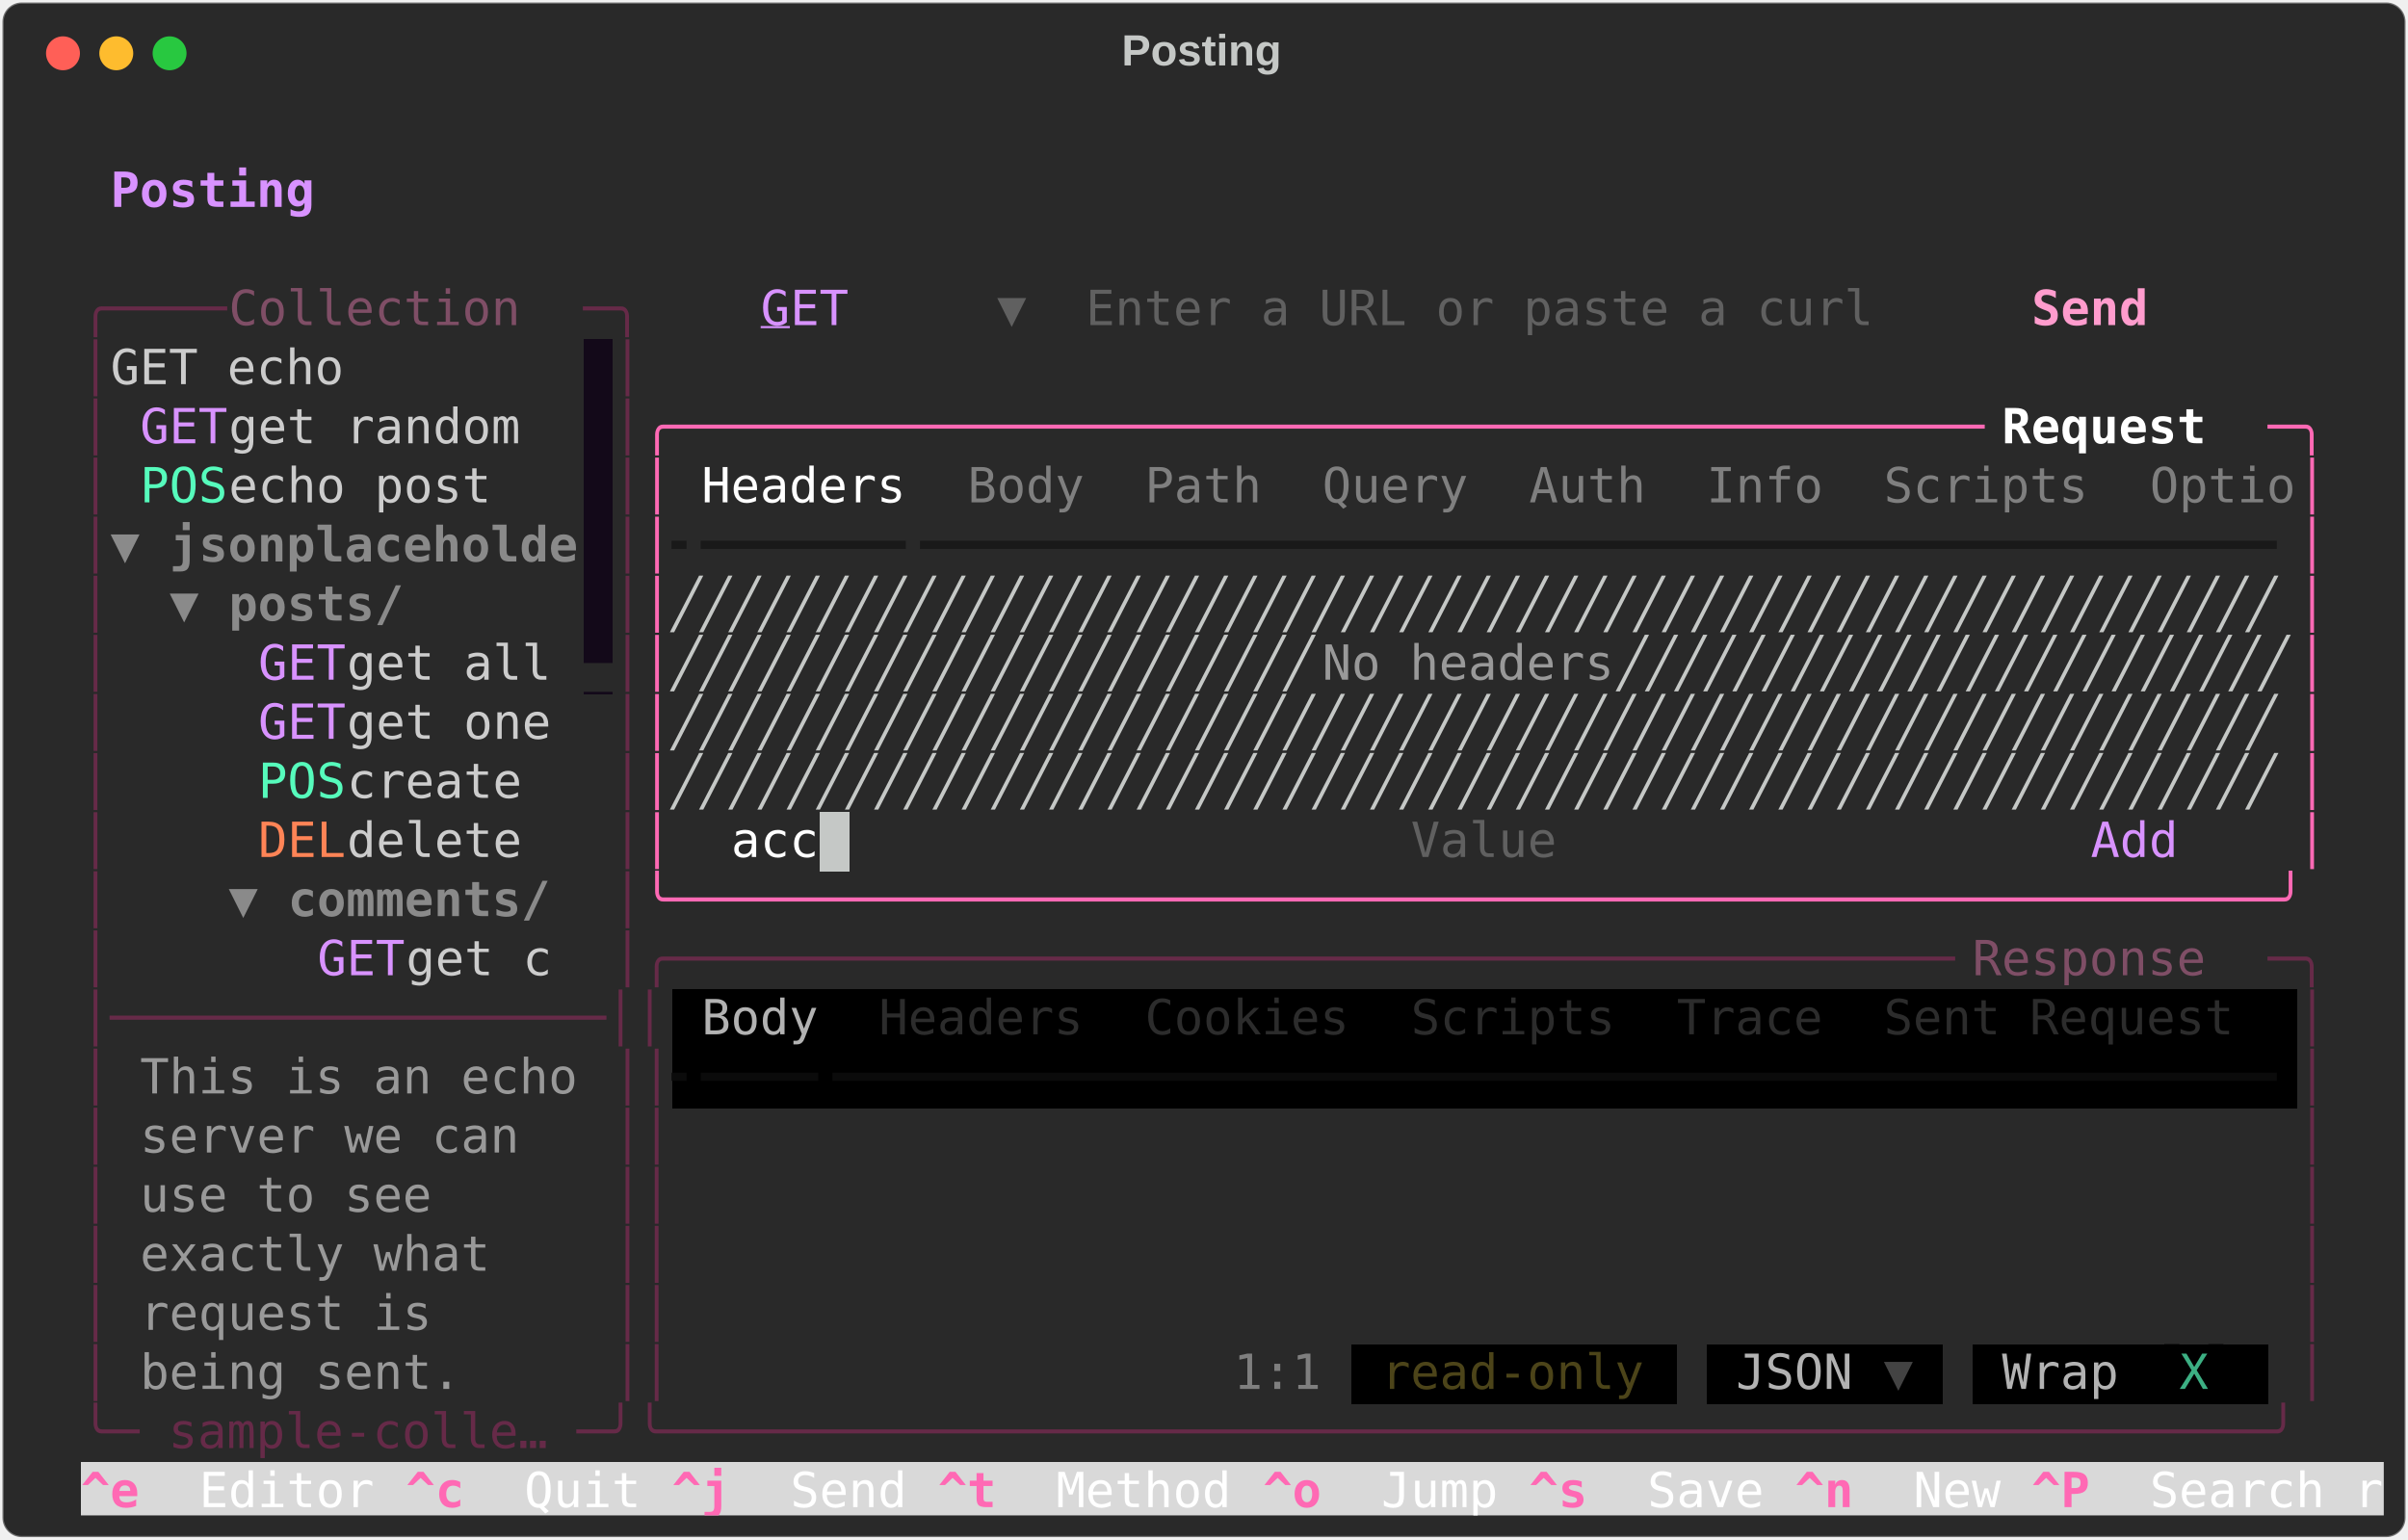
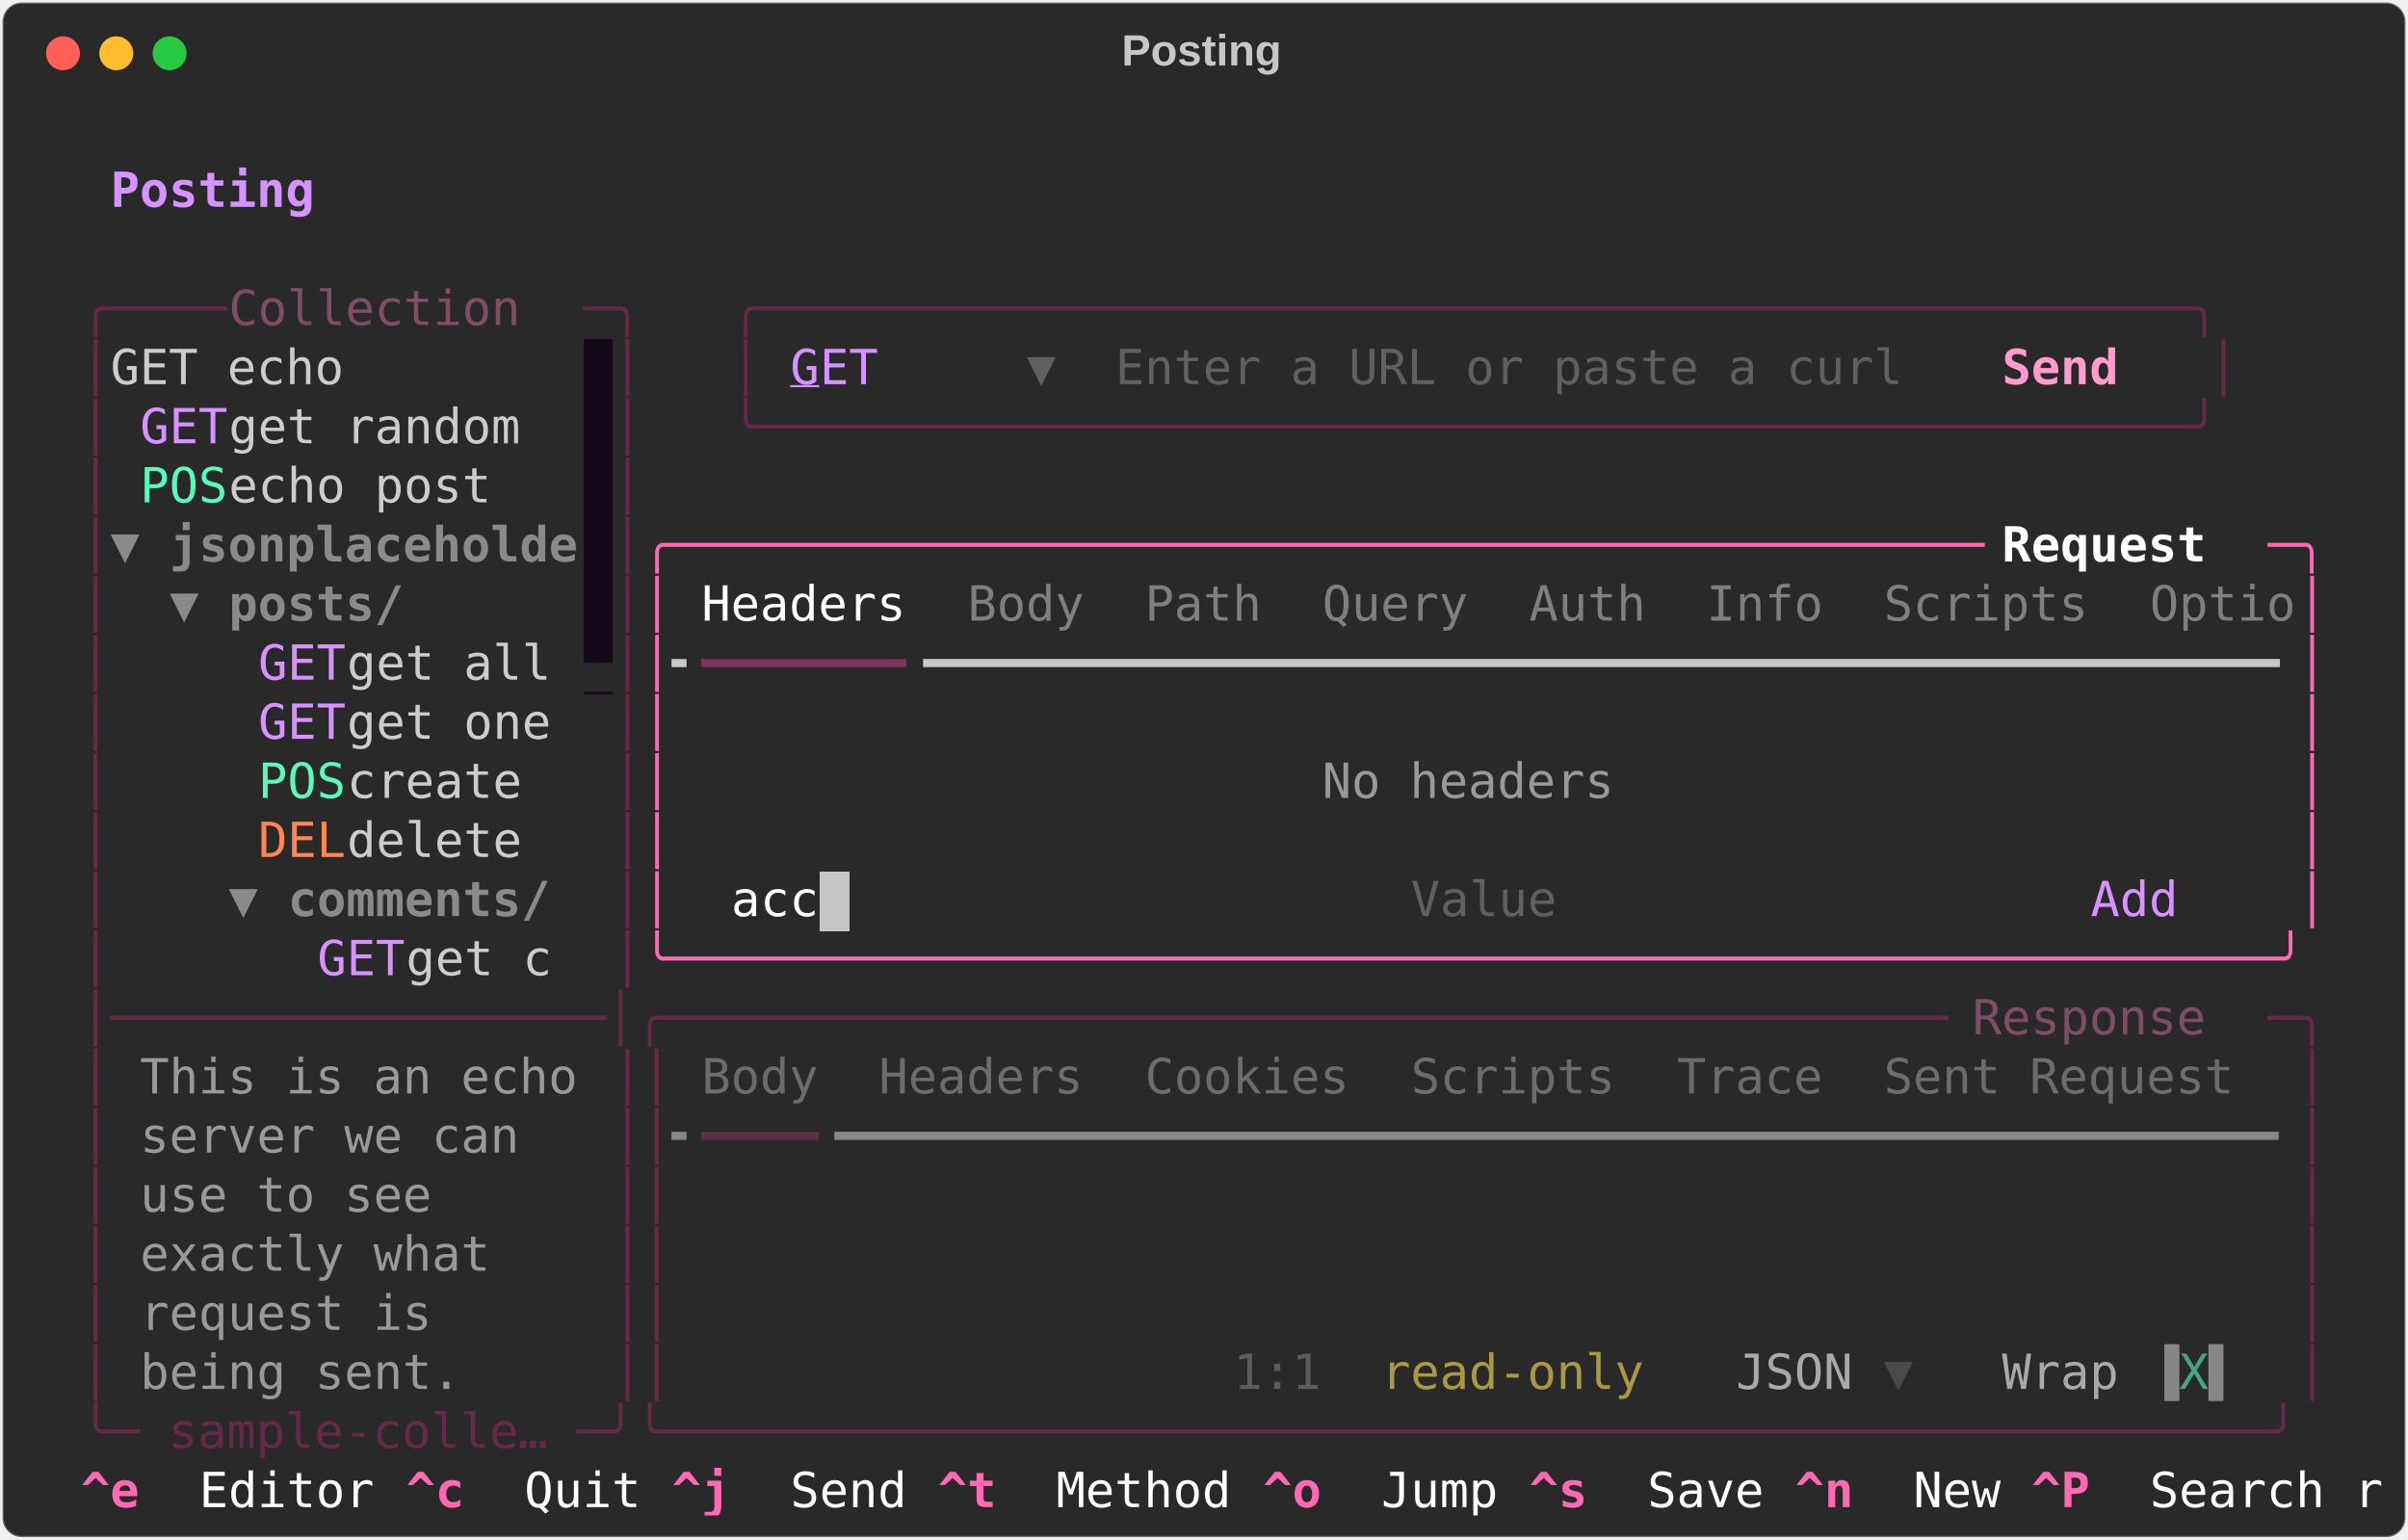
<svg xmlns="http://www.w3.org/2000/svg" class="rich-terminal" viewBox="0 0 994 635.6">
  <style>

    @font-face {
        font-family: "Fira Code";
        src: local("FiraCode-Regular"),
                url("https://cdnjs.cloudflare.com/ajax/libs/firacode/6.2.0/woff2/FiraCode-Regular.woff2") format("woff2"),
                url("https://cdnjs.cloudflare.com/ajax/libs/firacode/6.2.0/woff/FiraCode-Regular.woff") format("woff");
        font-style: normal;
        font-weight: 400;
    }
    @font-face {
        font-family: "Fira Code";
        src: local("FiraCode-Bold"),
                url("https://cdnjs.cloudflare.com/ajax/libs/firacode/6.2.0/woff2/FiraCode-Bold.woff2") format("woff2"),
                url("https://cdnjs.cloudflare.com/ajax/libs/firacode/6.2.0/woff/FiraCode-Bold.woff") format("woff");
        font-style: bold;
        font-weight: 700;
    }

    .terminal-matrix {
        font-family: Fira Code, monospace;
        font-size: 20px;
        line-height: 24.4px;
        font-variant-east-asian: full-width;
    }

    .terminal-title {
        font-size: 18px;
        font-weight: bold;
        font-family: arial;
    }

    .terminal-r1 { fill: #c5c8c6 }
.terminal-r2 { fill: #d892ff;font-weight: bold }
.terminal-r3 { fill: #662a48 }
.terminal-r4 { fill: #7f4e66 }
- .terminal-r5 { fill: #d892ff;text-decoration: underline; }
- .terminal-r6 { fill: #d892ff }
- .terminal-r7 { fill: #606060 }
- .terminal-r8 { fill: #ffffff }
- .terminal-r9 { fill: #ff9ccd;font-weight: bold }
- .terminal-r10 { fill: #cccccc }
- .terminal-r11 { fill: #292929 }
+ .terminal-r5 { fill: #cccccc }
+ .terminal-r6 { fill: #292929 }
+ .terminal-r7 { fill: #d892ff;text-decoration: underline; }
+ .terminal-r8 { fill: #d892ff }
+ .terminal-r9 { fill: #606060 }
+ .terminal-r10 { fill: #ff9ccd;font-weight: bold }
+ .terminal-r11 { fill: #56fbbc }
.terminal-r12 { fill: #999999 }
- .terminal-r13 { fill: #ff69b4 }
- .terminal-r14 { fill: #ffffff;font-weight: bold }
- .terminal-r15 { fill: #56fbbc }
- .terminal-r16 { fill: #7f7f7f }
- .terminal-r17 { fill: #8a8a8a }
- .terminal-r18 { fill: #8a8a8a;font-weight: bold }
- .terminal-r19 { fill: #191919 }
+ .terminal-r13 { fill: #8a8a8a }
+ .terminal-r14 { fill: #8a8a8a;font-weight: bold }
+ .terminal-r15 { fill: #ff69b4 }
+ .terminal-r16 { fill: #ffffff;font-weight: bold }
+ .terminal-r17 { fill: #ffffff }
+ .terminal-r18 { fill: #7f7f7f }
+ .terminal-r19 { fill: #7f345a }
.terminal-r20 { fill: #ff8456 }
- .terminal-r21 { fill: #b2b2b2 }
- .terminal-r22 { fill: #2c2c2c }
- .terminal-r23 { fill: #0b0b0b }
- .terminal-r24 { fill: #4c4419 }
- .terminal-r25 { fill: #434343 }
- .terminal-r26 { fill: #000000 }
- .terminal-r27 { fill: #3caf83 }
- .terminal-r28 { fill: #ff69b4;font-weight: bold }
+ .terminal-r21 { fill: #6c6c6c }
+ .terminal-r22 { fill: #868887 }
+ .terminal-r23 { fill: #5c2f46 }
+ .terminal-r24 { fill: #5c5c5c }
+ .terminal-r25 { fill: #a99944 }
+ .terminal-r26 { fill: #a9a9a9 }
+ .terminal-r27 { fill: #4a4a4a }
+ .terminal-r28 { fill: #44a781 }
+ .terminal-r29 { fill: #ff69b4;font-weight: bold }
    </style>
  <defs>
    <clipPath id="terminal-clip-terminal">
      <rect x="0" y="0" width="975.0" height="584.6" />
    </clipPath>
    <clipPath id="terminal-line-0">
      <rect x="0" y="1.5" width="976" height="24.65" />
    </clipPath>
    <clipPath id="terminal-line-1">
      <rect x="0" y="25.9" width="976" height="24.65" />
    </clipPath>
    <clipPath id="terminal-line-2">
      <rect x="0" y="50.3" width="976" height="24.65" />
    </clipPath>
    <clipPath id="terminal-line-3">
      <rect x="0" y="74.7" width="976" height="24.65" />
    </clipPath>
    <clipPath id="terminal-line-4">
      <rect x="0" y="99.1" width="976" height="24.65" />
    </clipPath>
    <clipPath id="terminal-line-5">
      <rect x="0" y="123.5" width="976" height="24.65" />
    </clipPath>
    <clipPath id="terminal-line-6">
      <rect x="0" y="147.9" width="976" height="24.65" />
    </clipPath>
    <clipPath id="terminal-line-7">
      <rect x="0" y="172.3" width="976" height="24.65" />
    </clipPath>
    <clipPath id="terminal-line-8">
      <rect x="0" y="196.7" width="976" height="24.65" />
    </clipPath>
    <clipPath id="terminal-line-9">
      <rect x="0" y="221.1" width="976" height="24.65" />
    </clipPath>
    <clipPath id="terminal-line-10">
      <rect x="0" y="245.5" width="976" height="24.65" />
    </clipPath>
    <clipPath id="terminal-line-11">
      <rect x="0" y="269.9" width="976" height="24.65" />
    </clipPath>
    <clipPath id="terminal-line-12">
      <rect x="0" y="294.3" width="976" height="24.65" />
    </clipPath>
    <clipPath id="terminal-line-13">
      <rect x="0" y="318.7" width="976" height="24.65" />
    </clipPath>
    <clipPath id="terminal-line-14">
      <rect x="0" y="343.1" width="976" height="24.65" />
    </clipPath>
    <clipPath id="terminal-line-15">
      <rect x="0" y="367.5" width="976" height="24.65" />
    </clipPath>
    <clipPath id="terminal-line-16">
      <rect x="0" y="391.9" width="976" height="24.65" />
    </clipPath>
    <clipPath id="terminal-line-17">
      <rect x="0" y="416.3" width="976" height="24.65" />
    </clipPath>
    <clipPath id="terminal-line-18">
      <rect x="0" y="440.7" width="976" height="24.65" />
    </clipPath>
    <clipPath id="terminal-line-19">
      <rect x="0" y="465.1" width="976" height="24.65" />
    </clipPath>
    <clipPath id="terminal-line-20">
      <rect x="0" y="489.5" width="976" height="24.65" />
    </clipPath>
    <clipPath id="terminal-line-21">
      <rect x="0" y="513.9" width="976" height="24.65" />
    </clipPath>
    <clipPath id="terminal-line-22">
      <rect x="0" y="538.3" width="976" height="24.65" />
    </clipPath>
  </defs>
  <rect fill="#292929" stroke="rgba(255,255,255,0.35)" stroke-width="1" x="1" y="1" width="992" height="633.6" rx="8" />
  <text class="terminal-title" fill="#c5c8c6" text-anchor="middle" x="496" y="27">Posting</text>
  <g transform="translate(26,22)">
    <circle cx="0" cy="0" r="7" fill="#ff5f57" />
    <circle cx="22" cy="0" r="7" fill="#febc2e" />
    <circle cx="44" cy="0" r="7" fill="#28c840" />
  </g>
  <g transform="translate(9, 41)" clip-path="url(#terminal-clip-terminal)">
    <rect fill="#130919" x="231.8" y="99.1" width="12.2" height="24.65" shape-rendering="crispEdges" />
    <rect fill="#130919" x="231.8" y="123.5" width="12.2" height="24.65" shape-rendering="crispEdges" />
    <rect fill="#130919" x="231.8" y="147.9" width="12.2" height="24.65" shape-rendering="crispEdges" />
    <rect fill="#130919" x="231.8" y="172.3" width="12.2" height="24.65" shape-rendering="crispEdges" />
    <rect fill="#130919" x="231.8" y="196.7" width="12.2" height="24.65" shape-rendering="crispEdges" />
    <rect fill="#130919" x="231.8" y="221.1" width="12.2" height="24.65" shape-rendering="crispEdges" />
-     <rect fill="#c5c8c6" x="329.4" y="294.3" width="12.2" height="24.65" shape-rendering="crispEdges" />
-     <rect fill="#000000" x="268.4" y="367.5" width="12.2" height="24.65" shape-rendering="crispEdges" />
-     <rect fill="#000000" x="280.6" y="367.5" width="48.8" height="24.65" shape-rendering="crispEdges" />
-     <rect fill="#000000" x="329.4" y="367.5" width="24.4" height="24.65" shape-rendering="crispEdges" />
-     <rect fill="#000000" x="353.8" y="367.5" width="85.4" height="24.65" shape-rendering="crispEdges" />
-     <rect fill="#000000" x="439.2" y="367.5" width="24.4" height="24.65" shape-rendering="crispEdges" />
-     <rect fill="#000000" x="463.6" y="367.5" width="85.4" height="24.65" shape-rendering="crispEdges" />
-     <rect fill="#000000" x="549" y="367.5" width="24.4" height="24.65" shape-rendering="crispEdges" />
-     <rect fill="#000000" x="573.4" y="367.5" width="85.4" height="24.65" shape-rendering="crispEdges" />
-     <rect fill="#000000" x="658.8" y="367.5" width="24.4" height="24.65" shape-rendering="crispEdges" />
-     <rect fill="#000000" x="683.2" y="367.5" width="61" height="24.65" shape-rendering="crispEdges" />
-     <rect fill="#000000" x="744.2" y="367.5" width="24.4" height="24.65" shape-rendering="crispEdges" />
-     <rect fill="#000000" x="768.6" y="367.5" width="146.4" height="24.65" shape-rendering="crispEdges" />
-     <rect fill="#000000" x="915" y="367.5" width="24.4" height="24.65" shape-rendering="crispEdges" />
-     <rect fill="#000000" x="268.4" y="391.9" width="671" height="24.65" shape-rendering="crispEdges" />
-     <rect fill="#000000" x="549" y="513.9" width="12.2" height="24.65" shape-rendering="crispEdges" />
-     <rect fill="#000000" x="561.2" y="513.9" width="109.8" height="24.65" shape-rendering="crispEdges" />
-     <rect fill="#000000" x="671" y="513.9" width="12.2" height="24.65" shape-rendering="crispEdges" />
-     <rect fill="#000000" x="695.4" y="513.9" width="12.2" height="24.65" shape-rendering="crispEdges" />
-     <rect fill="#000000" x="707.6" y="513.9" width="48.8" height="24.65" shape-rendering="crispEdges" />
-     <rect fill="#000000" x="756.4" y="513.9" width="12.2" height="24.65" shape-rendering="crispEdges" />
-     <rect fill="#000000" x="768.6" y="513.9" width="12.2" height="24.65" shape-rendering="crispEdges" />
-     <rect fill="#000000" x="780.8" y="513.9" width="12.2" height="24.65" shape-rendering="crispEdges" />
-     <rect fill="#000000" x="805.2" y="513.9" width="12.2" height="24.65" shape-rendering="crispEdges" />
-     <rect fill="#000000" x="817.4" y="513.9" width="48.8" height="24.65" shape-rendering="crispEdges" />
-     <rect fill="#000000" x="866.2" y="513.9" width="12.2" height="24.65" shape-rendering="crispEdges" />
-     <rect fill="#000000" x="878.4" y="513.9" width="12.2" height="24.65" shape-rendering="crispEdges" />
-     <rect fill="#000000" x="890.6" y="513.9" width="12.2" height="24.65" shape-rendering="crispEdges" />
-     <rect fill="#000000" x="902.8" y="513.9" width="12.2" height="24.65" shape-rendering="crispEdges" />
-     <rect fill="#000000" x="915" y="513.9" width="12.2" height="24.65" shape-rendering="crispEdges" />
-     <rect fill="#d9d9d9" x="24.4" y="562.7" width="48.8" height="24.65" shape-rendering="crispEdges" />
-     <rect fill="#d9d9d9" x="73.2" y="562.7" width="85.4" height="24.65" shape-rendering="crispEdges" />
-     <rect fill="#d9d9d9" x="158.6" y="562.7" width="48.8" height="24.65" shape-rendering="crispEdges" />
-     <rect fill="#d9d9d9" x="207.4" y="562.7" width="61" height="24.65" shape-rendering="crispEdges" />
-     <rect fill="#d9d9d9" x="268.4" y="562.7" width="48.8" height="24.65" shape-rendering="crispEdges" />
-     <rect fill="#d9d9d9" x="317.2" y="562.7" width="61" height="24.65" shape-rendering="crispEdges" />
-     <rect fill="#d9d9d9" x="378.2" y="562.7" width="48.8" height="24.65" shape-rendering="crispEdges" />
-     <rect fill="#d9d9d9" x="427" y="562.7" width="85.4" height="24.65" shape-rendering="crispEdges" />
-     <rect fill="#d9d9d9" x="512.4" y="562.7" width="48.8" height="24.65" shape-rendering="crispEdges" />
-     <rect fill="#d9d9d9" x="561.2" y="562.7" width="61" height="24.65" shape-rendering="crispEdges" />
-     <rect fill="#d9d9d9" x="622.2" y="562.7" width="48.8" height="24.65" shape-rendering="crispEdges" />
-     <rect fill="#d9d9d9" x="671" y="562.7" width="61" height="24.65" shape-rendering="crispEdges" />
-     <rect fill="#d9d9d9" x="732" y="562.7" width="48.8" height="24.65" shape-rendering="crispEdges" />
-     <rect fill="#d9d9d9" x="780.8" y="562.7" width="48.8" height="24.65" shape-rendering="crispEdges" />
-     <rect fill="#d9d9d9" x="829.6" y="562.7" width="48.8" height="24.65" shape-rendering="crispEdges" />
-     <rect fill="#d9d9d9" x="878.4" y="562.7" width="97.6" height="24.65" shape-rendering="crispEdges" />
+     <rect fill="#c5c8c6" x="329.4" y="318.7" width="12.2" height="24.65" shape-rendering="crispEdges" />
    <g class="terminal-matrix">
      <text class="terminal-r1" x="976" y="20" textLength="12.2" clip-path="url(#terminal-line-0)">
</text>
      <text class="terminal-r2" x="36.6" y="44.4" textLength="85.4" clip-path="url(#terminal-line-1)">Posting</text>
      <text class="terminal-r1" x="976" y="44.4" textLength="12.2" clip-path="url(#terminal-line-1)">
</text>
      <text class="terminal-r1" x="976" y="68.8" textLength="12.2" clip-path="url(#terminal-line-2)">
</text>
      <text class="terminal-r3" x="24.4" y="93.2" textLength="61" clip-path="url(#terminal-line-3)">╭────</text>
      <text class="terminal-r4" x="85.4" y="93.2" textLength="146.4" clip-path="url(#terminal-line-3)"> Collection </text>
      <text class="terminal-r3" x="231.8" y="93.2" textLength="24.4" clip-path="url(#terminal-line-3)">─╮</text>
-       <text class="terminal-r5" x="305" y="93.2" textLength="12.2" clip-path="url(#terminal-line-3)">G</text>
-       <text class="terminal-r6" x="317.2" y="93.2" textLength="24.4" clip-path="url(#terminal-line-3)">ET</text>
-       <text class="terminal-r7" x="402.6" y="93.2" textLength="12.2" clip-path="url(#terminal-line-3)">▼</text>
-       <text class="terminal-r7" x="439.2" y="93.2" textLength="341.6" clip-path="url(#terminal-line-3)">Enter a URL or paste a curl </text>
-       <text class="terminal-r9" x="829.6" y="93.2" textLength="73.2" clip-path="url(#terminal-line-3)"> Send </text>
+       <text class="terminal-r3" x="292.8" y="93.2" textLength="622.2" clip-path="url(#terminal-line-3)">╭─────────────────────────────────────────────────╮</text>
      <text class="terminal-r1" x="976" y="93.2" textLength="12.2" clip-path="url(#terminal-line-3)">
</text>
      <text class="terminal-r3" x="24.4" y="117.6" textLength="12.2" clip-path="url(#terminal-line-4)">│</text>
-       <text class="terminal-r10" x="36.6" y="117.6" textLength="109.8" clip-path="url(#terminal-line-4)"> GET echo</text>
+       <text class="terminal-r5" x="36.6" y="117.6" textLength="109.8" clip-path="url(#terminal-line-4)"> GET echo</text>
      <text class="terminal-r3" x="244" y="117.6" textLength="12.2" clip-path="url(#terminal-line-4)">│</text>
+       <text class="terminal-r3" x="292.8" y="117.6" textLength="12.2" clip-path="url(#terminal-line-4)">│</text>
+       <text class="terminal-r7" x="317.2" y="117.6" textLength="12.2" clip-path="url(#terminal-line-4)">G</text>
+       <text class="terminal-r8" x="329.4" y="117.6" textLength="24.4" clip-path="url(#terminal-line-4)">ET</text>
+       <text class="terminal-r9" x="414.8" y="117.6" textLength="12.2" clip-path="url(#terminal-line-4)">▼</text>
+       <text class="terminal-r9" x="451.4" y="117.6" textLength="341.6" clip-path="url(#terminal-line-4)">Enter a URL or paste a curl </text>
+       <text class="terminal-r10" x="817.4" y="117.6" textLength="73.2" clip-path="url(#terminal-line-4)"> Send </text>
+       <text class="terminal-r3" x="902.8" y="117.6" textLength="12.2" clip-path="url(#terminal-line-4)">│</text>
      <text class="terminal-r1" x="976" y="117.6" textLength="12.2" clip-path="url(#terminal-line-4)">
</text>
      <text class="terminal-r3" x="24.4" y="142" textLength="12.2" clip-path="url(#terminal-line-5)">│</text>
-       <text class="terminal-r6" x="48.8" y="142" textLength="36.6" clip-path="url(#terminal-line-5)">GET</text>
-       <text class="terminal-r10" x="85.4" y="142" textLength="146.4" clip-path="url(#terminal-line-5)"> get random </text>
+       <text class="terminal-r8" x="48.8" y="142" textLength="36.6" clip-path="url(#terminal-line-5)">GET</text>
+       <text class="terminal-r5" x="85.4" y="142" textLength="146.4" clip-path="url(#terminal-line-5)"> get random </text>
      <text class="terminal-r3" x="244" y="142" textLength="12.2" clip-path="url(#terminal-line-5)">│</text>
-       <text class="terminal-r13" x="256.2" y="142" textLength="561.2" clip-path="url(#terminal-line-5)">╭─────────────────────────────────────────────</text>
-       <text class="terminal-r14" x="817.4" y="142" textLength="109.8" clip-path="url(#terminal-line-5)"> Request </text>
-       <text class="terminal-r13" x="927.2" y="142" textLength="24.4" clip-path="url(#terminal-line-5)">─╮</text>
+       <text class="terminal-r3" x="292.8" y="142" textLength="622.2" clip-path="url(#terminal-line-5)">╰─────────────────────────────────────────────────╯</text>
      <text class="terminal-r1" x="976" y="142" textLength="12.2" clip-path="url(#terminal-line-5)">
</text>
      <text class="terminal-r3" x="24.4" y="166.4" textLength="12.2" clip-path="url(#terminal-line-6)">│</text>
-       <text class="terminal-r15" x="48.8" y="166.4" textLength="36.6" clip-path="url(#terminal-line-6)">POS</text>
-       <text class="terminal-r10" x="85.4" y="166.4" textLength="122" clip-path="url(#terminal-line-6)"> echo post</text>
+       <text class="terminal-r11" x="48.8" y="166.4" textLength="36.6" clip-path="url(#terminal-line-6)">POS</text>
+       <text class="terminal-r5" x="85.4" y="166.4" textLength="122" clip-path="url(#terminal-line-6)"> echo post</text>
      <text class="terminal-r3" x="244" y="166.4" textLength="12.2" clip-path="url(#terminal-line-6)">│</text>
-       <text class="terminal-r13" x="256.2" y="166.4" textLength="12.2" clip-path="url(#terminal-line-6)">│</text>
-       <text class="terminal-r8" x="280.6" y="166.4" textLength="85.4" clip-path="url(#terminal-line-6)">Headers</text>
-       <text class="terminal-r16" x="390.4" y="166.4" textLength="48.8" clip-path="url(#terminal-line-6)">Body</text>
-       <text class="terminal-r16" x="463.6" y="166.4" textLength="48.8" clip-path="url(#terminal-line-6)">Path</text>
-       <text class="terminal-r16" x="536.8" y="166.4" textLength="61" clip-path="url(#terminal-line-6)">Query</text>
-       <text class="terminal-r16" x="622.2" y="166.4" textLength="48.8" clip-path="url(#terminal-line-6)">Auth</text>
-       <text class="terminal-r16" x="695.4" y="166.4" textLength="48.8" clip-path="url(#terminal-line-6)">Info</text>
-       <text class="terminal-r16" x="768.6" y="166.4" textLength="85.4" clip-path="url(#terminal-line-6)">Scripts</text>
-       <text class="terminal-r16" x="878.4" y="166.4" textLength="61" clip-path="url(#terminal-line-6)">Optio</text>
-       <text class="terminal-r13" x="939.4" y="166.4" textLength="12.2" clip-path="url(#terminal-line-6)">│</text>
      <text class="terminal-r1" x="976" y="166.4" textLength="12.2" clip-path="url(#terminal-line-6)">
</text>
      <text class="terminal-r3" x="24.4" y="190.8" textLength="12.2" clip-path="url(#terminal-line-7)">│</text>
-       <text class="terminal-r17" x="36.6" y="190.8" textLength="24.4" clip-path="url(#terminal-line-7)">▼ </text>
-       <text class="terminal-r18" x="61" y="190.8" textLength="170.8" clip-path="url(#terminal-line-7)">jsonplaceholde</text>
+       <text class="terminal-r13" x="36.6" y="190.8" textLength="24.4" clip-path="url(#terminal-line-7)">▼ </text>
+       <text class="terminal-r14" x="61" y="190.8" textLength="170.8" clip-path="url(#terminal-line-7)">jsonplaceholde</text>
      <text class="terminal-r3" x="244" y="190.8" textLength="12.2" clip-path="url(#terminal-line-7)">│</text>
-       <text class="terminal-r13" x="256.2" y="190.8" textLength="12.2" clip-path="url(#terminal-line-7)">│</text>
-       <text class="terminal-r19" x="268.4" y="190.8" textLength="671" clip-path="url(#terminal-line-7)">╸━━━━━━━╺━━━━━━━━━━━━━━━━━━━━━━━━━━━━━━━━━━━━━━━━━━━━━━</text>
-       <text class="terminal-r13" x="939.4" y="190.8" textLength="12.2" clip-path="url(#terminal-line-7)">│</text>
+       <text class="terminal-r15" x="256.2" y="190.8" textLength="561.2" clip-path="url(#terminal-line-7)">╭─────────────────────────────────────────────</text>
+       <text class="terminal-r16" x="817.4" y="190.8" textLength="109.8" clip-path="url(#terminal-line-7)"> Request </text>
+       <text class="terminal-r15" x="927.2" y="190.8" textLength="24.4" clip-path="url(#terminal-line-7)">─╮</text>
      <text class="terminal-r1" x="976" y="190.8" textLength="12.2" clip-path="url(#terminal-line-7)">
</text>
      <text class="terminal-r3" x="24.4" y="215.2" textLength="12.2" clip-path="url(#terminal-line-8)">│</text>
-       <text class="terminal-r17" x="61" y="215.2" textLength="24.4" clip-path="url(#terminal-line-8)">▼ </text>
-       <text class="terminal-r18" x="85.4" y="215.2" textLength="73.2" clip-path="url(#terminal-line-8)">posts/</text>
+       <text class="terminal-r13" x="61" y="215.2" textLength="24.4" clip-path="url(#terminal-line-8)">▼ </text>
+       <text class="terminal-r14" x="85.4" y="215.2" textLength="73.2" clip-path="url(#terminal-line-8)">posts/</text>
      <text class="terminal-r3" x="244" y="215.2" textLength="12.2" clip-path="url(#terminal-line-8)">│</text>
-       <text class="terminal-r13" x="256.2" y="215.2" textLength="12.2" clip-path="url(#terminal-line-8)">│</text>
-       <text class="terminal-r1" x="268.4" y="215.2" textLength="671" clip-path="url(#terminal-line-8)">╱╱╱╱╱╱╱╱╱╱╱╱╱╱╱╱╱╱╱╱╱╱╱╱╱╱╱╱╱╱╱╱╱╱╱╱╱╱╱╱╱╱╱╱╱╱╱╱╱╱╱╱╱╱╱</text>
-       <text class="terminal-r13" x="939.4" y="215.2" textLength="12.2" clip-path="url(#terminal-line-8)">│</text>
+       <text class="terminal-r15" x="256.2" y="215.2" textLength="12.2" clip-path="url(#terminal-line-8)">│</text>
+       <text class="terminal-r17" x="280.6" y="215.2" textLength="85.4" clip-path="url(#terminal-line-8)">Headers</text>
+       <text class="terminal-r18" x="390.4" y="215.2" textLength="48.8" clip-path="url(#terminal-line-8)">Body</text>
+       <text class="terminal-r18" x="463.6" y="215.2" textLength="48.8" clip-path="url(#terminal-line-8)">Path</text>
+       <text class="terminal-r18" x="536.8" y="215.2" textLength="61" clip-path="url(#terminal-line-8)">Query</text>
+       <text class="terminal-r18" x="622.2" y="215.2" textLength="48.8" clip-path="url(#terminal-line-8)">Auth</text>
+       <text class="terminal-r18" x="695.4" y="215.2" textLength="48.8" clip-path="url(#terminal-line-8)">Info</text>
+       <text class="terminal-r18" x="768.6" y="215.2" textLength="85.4" clip-path="url(#terminal-line-8)">Scripts</text>
+       <text class="terminal-r18" x="878.4" y="215.2" textLength="61" clip-path="url(#terminal-line-8)">Optio</text>
+       <text class="terminal-r15" x="939.4" y="215.2" textLength="12.2" clip-path="url(#terminal-line-8)">│</text>
      <text class="terminal-r1" x="976" y="215.2" textLength="12.2" clip-path="url(#terminal-line-8)">
</text>
      <text class="terminal-r3" x="24.4" y="239.6" textLength="12.2" clip-path="url(#terminal-line-9)">│</text>
-       <text class="terminal-r6" x="97.6" y="239.6" textLength="36.6" clip-path="url(#terminal-line-9)">GET</text>
-       <text class="terminal-r10" x="134.2" y="239.6" textLength="97.6" clip-path="url(#terminal-line-9)"> get all</text>
-       <text class="terminal-r11" x="231.8" y="239.6" textLength="12.2" clip-path="url(#terminal-line-9)">▄</text>
+       <text class="terminal-r8" x="97.6" y="239.6" textLength="36.6" clip-path="url(#terminal-line-9)">GET</text>
+       <text class="terminal-r5" x="134.2" y="239.6" textLength="97.6" clip-path="url(#terminal-line-9)"> get all</text>
+       <text class="terminal-r6" x="231.8" y="239.6" textLength="12.2" clip-path="url(#terminal-line-9)">▄</text>
      <text class="terminal-r3" x="244" y="239.6" textLength="12.2" clip-path="url(#terminal-line-9)">│</text>
-       <text class="terminal-r13" x="256.2" y="239.6" textLength="12.2" clip-path="url(#terminal-line-9)">│</text>
-       <text class="terminal-r1" x="268.4" y="239.6" textLength="268.4" clip-path="url(#terminal-line-9)">╱╱╱╱╱╱╱╱╱╱╱╱╱╱╱╱╱╱╱╱╱╱</text>
-       <text class="terminal-r12" x="536.8" y="239.6" textLength="122" clip-path="url(#terminal-line-9)">No headers</text>
-       <text class="terminal-r1" x="658.8" y="239.6" textLength="280.6" clip-path="url(#terminal-line-9)">╱╱╱╱╱╱╱╱╱╱╱╱╱╱╱╱╱╱╱╱╱╱╱</text>
-       <text class="terminal-r13" x="939.4" y="239.6" textLength="12.2" clip-path="url(#terminal-line-9)">│</text>
+       <text class="terminal-r15" x="256.2" y="239.6" textLength="12.2" clip-path="url(#terminal-line-9)">│</text>
+       <text class="terminal-r1" x="268.4" y="239.6" textLength="12.2" clip-path="url(#terminal-line-9)">╸</text>
+       <text class="terminal-r19" x="280.6" y="239.6" textLength="85.4" clip-path="url(#terminal-line-9)">━━━━━━━</text>
+       <text class="terminal-r1" x="366" y="239.6" textLength="573.4" clip-path="url(#terminal-line-9)">╺━━━━━━━━━━━━━━━━━━━━━━━━━━━━━━━━━━━━━━━━━━━━━━</text>
+       <text class="terminal-r15" x="939.4" y="239.6" textLength="12.2" clip-path="url(#terminal-line-9)">│</text>
      <text class="terminal-r1" x="976" y="239.6" textLength="12.2" clip-path="url(#terminal-line-9)">
</text>
      <text class="terminal-r3" x="24.4" y="264" textLength="12.2" clip-path="url(#terminal-line-10)">│</text>
-       <text class="terminal-r6" x="97.6" y="264" textLength="36.6" clip-path="url(#terminal-line-10)">GET</text>
-       <text class="terminal-r10" x="134.2" y="264" textLength="97.6" clip-path="url(#terminal-line-10)"> get one</text>
+       <text class="terminal-r8" x="97.6" y="264" textLength="36.6" clip-path="url(#terminal-line-10)">GET</text>
+       <text class="terminal-r5" x="134.2" y="264" textLength="97.6" clip-path="url(#terminal-line-10)"> get one</text>
      <text class="terminal-r3" x="244" y="264" textLength="12.2" clip-path="url(#terminal-line-10)">│</text>
-       <text class="terminal-r13" x="256.2" y="264" textLength="12.2" clip-path="url(#terminal-line-10)">│</text>
-       <text class="terminal-r1" x="268.4" y="264" textLength="671" clip-path="url(#terminal-line-10)">╱╱╱╱╱╱╱╱╱╱╱╱╱╱╱╱╱╱╱╱╱╱╱╱╱╱╱╱╱╱╱╱╱╱╱╱╱╱╱╱╱╱╱╱╱╱╱╱╱╱╱╱╱╱╱</text>
-       <text class="terminal-r13" x="939.4" y="264" textLength="12.2" clip-path="url(#terminal-line-10)">│</text>
+       <text class="terminal-r15" x="256.2" y="264" textLength="12.2" clip-path="url(#terminal-line-10)">│</text>
+       <text class="terminal-r15" x="939.4" y="264" textLength="12.2" clip-path="url(#terminal-line-10)">│</text>
      <text class="terminal-r1" x="976" y="264" textLength="12.2" clip-path="url(#terminal-line-10)">
</text>
      <text class="terminal-r3" x="24.4" y="288.4" textLength="12.2" clip-path="url(#terminal-line-11)">│</text>
-       <text class="terminal-r15" x="97.6" y="288.4" textLength="36.6" clip-path="url(#terminal-line-11)">POS</text>
-       <text class="terminal-r10" x="134.2" y="288.4" textLength="85.4" clip-path="url(#terminal-line-11)"> create</text>
+       <text class="terminal-r11" x="97.6" y="288.4" textLength="36.6" clip-path="url(#terminal-line-11)">POS</text>
+       <text class="terminal-r5" x="134.2" y="288.4" textLength="85.4" clip-path="url(#terminal-line-11)"> create</text>
      <text class="terminal-r3" x="244" y="288.4" textLength="12.2" clip-path="url(#terminal-line-11)">│</text>
-       <text class="terminal-r13" x="256.2" y="288.4" textLength="12.2" clip-path="url(#terminal-line-11)">│</text>
-       <text class="terminal-r1" x="268.4" y="288.4" textLength="671" clip-path="url(#terminal-line-11)">╱╱╱╱╱╱╱╱╱╱╱╱╱╱╱╱╱╱╱╱╱╱╱╱╱╱╱╱╱╱╱╱╱╱╱╱╱╱╱╱╱╱╱╱╱╱╱╱╱╱╱╱╱╱╱</text>
-       <text class="terminal-r13" x="939.4" y="288.4" textLength="12.2" clip-path="url(#terminal-line-11)">│</text>
+       <text class="terminal-r15" x="256.2" y="288.4" textLength="12.2" clip-path="url(#terminal-line-11)">│</text>
+       <text class="terminal-r12" x="536.8" y="288.4" textLength="122" clip-path="url(#terminal-line-11)">No headers</text>
+       <text class="terminal-r15" x="939.4" y="288.4" textLength="12.2" clip-path="url(#terminal-line-11)">│</text>
      <text class="terminal-r1" x="976" y="288.4" textLength="12.2" clip-path="url(#terminal-line-11)">
</text>
      <text class="terminal-r3" x="24.4" y="312.8" textLength="12.2" clip-path="url(#terminal-line-12)">│</text>
      <text class="terminal-r20" x="97.6" y="312.8" textLength="36.6" clip-path="url(#terminal-line-12)">DEL</text>
-       <text class="terminal-r10" x="134.2" y="312.8" textLength="97.6" clip-path="url(#terminal-line-12)"> delete </text>
+       <text class="terminal-r5" x="134.2" y="312.8" textLength="97.6" clip-path="url(#terminal-line-12)"> delete </text>
      <text class="terminal-r3" x="244" y="312.8" textLength="12.2" clip-path="url(#terminal-line-12)">│</text>
-       <text class="terminal-r13" x="256.2" y="312.8" textLength="12.2" clip-path="url(#terminal-line-12)">│</text>
-       <text class="terminal-r8" x="292.8" y="312.8" textLength="36.6" clip-path="url(#terminal-line-12)">acc</text>
-       <text class="terminal-r7" x="573.4" y="312.8" textLength="61" clip-path="url(#terminal-line-12)">Value</text>
-       <text class="terminal-r6" x="854" y="312.8" textLength="61" clip-path="url(#terminal-line-12)"> Add </text>
-       <text class="terminal-r13" x="939.4" y="312.8" textLength="12.2" clip-path="url(#terminal-line-12)">│</text>
+       <text class="terminal-r15" x="256.2" y="312.8" textLength="12.2" clip-path="url(#terminal-line-12)">│</text>
+       <text class="terminal-r15" x="939.4" y="312.8" textLength="12.2" clip-path="url(#terminal-line-12)">│</text>
      <text class="terminal-r1" x="976" y="312.8" textLength="12.2" clip-path="url(#terminal-line-12)">
</text>
      <text class="terminal-r3" x="24.4" y="337.2" textLength="12.2" clip-path="url(#terminal-line-13)">│</text>
-       <text class="terminal-r17" x="85.4" y="337.2" textLength="24.4" clip-path="url(#terminal-line-13)">▼ </text>
-       <text class="terminal-r18" x="109.8" y="337.2" textLength="109.8" clip-path="url(#terminal-line-13)">comments/</text>
+       <text class="terminal-r13" x="85.4" y="337.2" textLength="24.4" clip-path="url(#terminal-line-13)">▼ </text>
+       <text class="terminal-r14" x="109.8" y="337.2" textLength="109.8" clip-path="url(#terminal-line-13)">comments/</text>
      <text class="terminal-r3" x="244" y="337.2" textLength="12.2" clip-path="url(#terminal-line-13)">│</text>
-       <text class="terminal-r13" x="256.2" y="337.2" textLength="695.4" clip-path="url(#terminal-line-13)">╰───────────────────────────────────────────────────────╯</text>
+       <text class="terminal-r15" x="256.2" y="337.2" textLength="12.2" clip-path="url(#terminal-line-13)">│</text>
+       <text class="terminal-r17" x="292.8" y="337.2" textLength="36.6" clip-path="url(#terminal-line-13)">acc</text>
+       <text class="terminal-r9" x="573.4" y="337.2" textLength="61" clip-path="url(#terminal-line-13)">Value</text>
+       <text class="terminal-r8" x="854" y="337.2" textLength="61" clip-path="url(#terminal-line-13)"> Add </text>
+       <text class="terminal-r15" x="939.4" y="337.2" textLength="12.2" clip-path="url(#terminal-line-13)">│</text>
      <text class="terminal-r1" x="976" y="337.2" textLength="12.2" clip-path="url(#terminal-line-13)">
</text>
      <text class="terminal-r3" x="24.4" y="361.6" textLength="12.2" clip-path="url(#terminal-line-14)">│</text>
-       <text class="terminal-r6" x="122" y="361.6" textLength="36.6" clip-path="url(#terminal-line-14)">GET</text>
-       <text class="terminal-r10" x="158.6" y="361.6" textLength="73.2" clip-path="url(#terminal-line-14)"> get c</text>
-       <text class="terminal-r3" x="244" y="361.6" textLength="561.2" clip-path="url(#terminal-line-14)">│╭────────────────────────────────────────────</text>
-       <text class="terminal-r4" x="805.2" y="361.6" textLength="122" clip-path="url(#terminal-line-14)"> Response </text>
-       <text class="terminal-r3" x="927.2" y="361.6" textLength="24.4" clip-path="url(#terminal-line-14)">─╮</text>
+       <text class="terminal-r8" x="122" y="361.6" textLength="36.6" clip-path="url(#terminal-line-14)">GET</text>
+       <text class="terminal-r5" x="158.6" y="361.6" textLength="73.2" clip-path="url(#terminal-line-14)"> get c</text>
+       <text class="terminal-r3" x="244" y="361.6" textLength="12.2" clip-path="url(#terminal-line-14)">│</text>
+       <text class="terminal-r15" x="256.2" y="361.6" textLength="695.4" clip-path="url(#terminal-line-14)">╰───────────────────────────────────────────────────────╯</text>
      <text class="terminal-r1" x="976" y="361.6" textLength="12.2" clip-path="url(#terminal-line-14)">
</text>
-       <text class="terminal-r3" x="24.4" y="386" textLength="244" clip-path="url(#terminal-line-15)">│─────────────────││</text>
-       <text class="terminal-r21" x="280.6" y="386" textLength="48.8" clip-path="url(#terminal-line-15)">Body</text>
-       <text class="terminal-r22" x="353.8" y="386" textLength="85.4" clip-path="url(#terminal-line-15)">Headers</text>
-       <text class="terminal-r22" x="463.6" y="386" textLength="85.4" clip-path="url(#terminal-line-15)">Cookies</text>
-       <text class="terminal-r22" x="573.4" y="386" textLength="85.4" clip-path="url(#terminal-line-15)">Scripts</text>
-       <text class="terminal-r22" x="683.2" y="386" textLength="61" clip-path="url(#terminal-line-15)">Trace</text>
-       <text class="terminal-r22" x="768.6" y="386" textLength="146.4" clip-path="url(#terminal-line-15)">Sent Request</text>
-       <text class="terminal-r3" x="939.4" y="386" textLength="12.2" clip-path="url(#terminal-line-15)">│</text>
+       <text class="terminal-r3" x="24.4" y="386" textLength="780.8" clip-path="url(#terminal-line-15)">│─────────────────│╭────────────────────────────────────────────</text>
+       <text class="terminal-r4" x="805.2" y="386" textLength="122" clip-path="url(#terminal-line-15)"> Response </text>
+       <text class="terminal-r3" x="927.2" y="386" textLength="24.4" clip-path="url(#terminal-line-15)">─╮</text>
      <text class="terminal-r1" x="976" y="386" textLength="12.2" clip-path="url(#terminal-line-15)">
</text>
      <text class="terminal-r3" x="24.4" y="410.4" textLength="12.2" clip-path="url(#terminal-line-16)">│</text>
      <text class="terminal-r12" x="48.8" y="410.4" textLength="183" clip-path="url(#terminal-line-16)">This is an echo</text>
      <text class="terminal-r3" x="244" y="410.4" textLength="24.4" clip-path="url(#terminal-line-16)">││</text>
-       <text class="terminal-r23" x="268.4" y="410.4" textLength="671" clip-path="url(#terminal-line-16)">╸━━━━╺━━━━━━━━━━━━━━━━━━━━━━━━━━━━━━━━━━━━━━━━━━━━━━━━━</text>
+       <text class="terminal-r21" x="280.6" y="410.4" textLength="48.8" clip-path="url(#terminal-line-16)">Body</text>
+       <text class="terminal-r21" x="353.8" y="410.4" textLength="85.4" clip-path="url(#terminal-line-16)">Headers</text>
+       <text class="terminal-r21" x="463.6" y="410.4" textLength="85.4" clip-path="url(#terminal-line-16)">Cookies</text>
+       <text class="terminal-r21" x="573.4" y="410.4" textLength="85.4" clip-path="url(#terminal-line-16)">Scripts</text>
+       <text class="terminal-r21" x="683.2" y="410.4" textLength="61" clip-path="url(#terminal-line-16)">Trace</text>
+       <text class="terminal-r21" x="768.6" y="410.4" textLength="146.4" clip-path="url(#terminal-line-16)">Sent Request</text>
      <text class="terminal-r3" x="939.4" y="410.4" textLength="12.2" clip-path="url(#terminal-line-16)">│</text>
      <text class="terminal-r1" x="976" y="410.4" textLength="12.2" clip-path="url(#terminal-line-16)">
</text>
      <text class="terminal-r3" x="24.4" y="434.8" textLength="12.2" clip-path="url(#terminal-line-17)">│</text>
      <text class="terminal-r12" x="48.8" y="434.8" textLength="158.6" clip-path="url(#terminal-line-17)">server we can</text>
      <text class="terminal-r3" x="244" y="434.8" textLength="24.4" clip-path="url(#terminal-line-17)">││</text>
+       <text class="terminal-r22" x="268.4" y="434.8" textLength="12.2" clip-path="url(#terminal-line-17)">╸</text>
+       <text class="terminal-r23" x="280.6" y="434.8" textLength="48.8" clip-path="url(#terminal-line-17)">━━━━</text>
+       <text class="terminal-r22" x="329.4" y="434.8" textLength="610" clip-path="url(#terminal-line-17)">╺━━━━━━━━━━━━━━━━━━━━━━━━━━━━━━━━━━━━━━━━━━━━━━━━━</text>
      <text class="terminal-r3" x="939.4" y="434.8" textLength="12.2" clip-path="url(#terminal-line-17)">│</text>
      <text class="terminal-r1" x="976" y="434.8" textLength="12.2" clip-path="url(#terminal-line-17)">
</text>
      <text class="terminal-r3" x="24.4" y="459.2" textLength="12.2" clip-path="url(#terminal-line-18)">│</text>
      <text class="terminal-r12" x="48.8" y="459.2" textLength="122" clip-path="url(#terminal-line-18)">use to see</text>
      <text class="terminal-r3" x="244" y="459.2" textLength="24.4" clip-path="url(#terminal-line-18)">││</text>
      <text class="terminal-r3" x="939.4" y="459.2" textLength="12.2" clip-path="url(#terminal-line-18)">│</text>
      <text class="terminal-r1" x="976" y="459.2" textLength="12.2" clip-path="url(#terminal-line-18)">
</text>
      <text class="terminal-r3" x="24.4" y="483.6" textLength="12.2" clip-path="url(#terminal-line-19)">│</text>
      <text class="terminal-r12" x="48.8" y="483.6" textLength="146.4" clip-path="url(#terminal-line-19)">exactly what</text>
      <text class="terminal-r3" x="244" y="483.6" textLength="24.4" clip-path="url(#terminal-line-19)">││</text>
      <text class="terminal-r3" x="939.4" y="483.6" textLength="12.2" clip-path="url(#terminal-line-19)">│</text>
      <text class="terminal-r1" x="976" y="483.6" textLength="12.2" clip-path="url(#terminal-line-19)">
</text>
      <text class="terminal-r3" x="24.4" y="508" textLength="12.2" clip-path="url(#terminal-line-20)">│</text>
      <text class="terminal-r12" x="48.8" y="508" textLength="122" clip-path="url(#terminal-line-20)">request is</text>
      <text class="terminal-r3" x="244" y="508" textLength="24.4" clip-path="url(#terminal-line-20)">││</text>
      <text class="terminal-r3" x="939.4" y="508" textLength="12.2" clip-path="url(#terminal-line-20)">│</text>
      <text class="terminal-r1" x="976" y="508" textLength="12.2" clip-path="url(#terminal-line-20)">
</text>
      <text class="terminal-r3" x="24.4" y="532.4" textLength="12.2" clip-path="url(#terminal-line-21)">│</text>
      <text class="terminal-r12" x="48.8" y="532.4" textLength="134.2" clip-path="url(#terminal-line-21)">being sent.</text>
      <text class="terminal-r3" x="244" y="532.4" textLength="24.4" clip-path="url(#terminal-line-21)">││</text>
-       <text class="terminal-r16" x="500.2" y="532.4" textLength="36.6" clip-path="url(#terminal-line-21)">1:1</text>
-       <text class="terminal-r24" x="561.2" y="532.4" textLength="109.8" clip-path="url(#terminal-line-21)">read-only</text>
-       <text class="terminal-r21" x="707.6" y="532.4" textLength="48.8" clip-path="url(#terminal-line-21)">JSON</text>
-       <text class="terminal-r25" x="768.6" y="532.4" textLength="12.2" clip-path="url(#terminal-line-21)">▼</text>
-       <text class="terminal-r21" x="817.4" y="532.4" textLength="48.8" clip-path="url(#terminal-line-21)">Wrap</text>
-       <text class="terminal-r26" x="878.4" y="532.4" textLength="12.2" clip-path="url(#terminal-line-21)">▐</text>
-       <text class="terminal-r27" x="890.6" y="532.4" textLength="12.2" clip-path="url(#terminal-line-21)">X</text>
-       <text class="terminal-r26" x="902.8" y="532.4" textLength="12.2" clip-path="url(#terminal-line-21)">▌</text>
+       <text class="terminal-r24" x="500.2" y="532.4" textLength="36.6" clip-path="url(#terminal-line-21)">1:1</text>
+       <text class="terminal-r25" x="561.2" y="532.4" textLength="109.8" clip-path="url(#terminal-line-21)">read-only</text>
+       <text class="terminal-r26" x="707.6" y="532.4" textLength="48.8" clip-path="url(#terminal-line-21)">JSON</text>
+       <text class="terminal-r27" x="768.6" y="532.4" textLength="12.2" clip-path="url(#terminal-line-21)">▼</text>
+       <text class="terminal-r26" x="817.4" y="532.4" textLength="48.8" clip-path="url(#terminal-line-21)">Wrap</text>
+       <text class="terminal-r22" x="878.4" y="532.4" textLength="12.2" clip-path="url(#terminal-line-21)">▐</text>
+       <text class="terminal-r28" x="890.6" y="532.4" textLength="12.2" clip-path="url(#terminal-line-21)">X</text>
+       <text class="terminal-r22" x="902.8" y="532.4" textLength="12.2" clip-path="url(#terminal-line-21)">▌</text>
      <text class="terminal-r3" x="939.4" y="532.4" textLength="12.2" clip-path="url(#terminal-line-21)">│</text>
      <text class="terminal-r1" x="976" y="532.4" textLength="12.2" clip-path="url(#terminal-line-21)">
</text>
      <text class="terminal-r3" x="24.4" y="556.8" textLength="927.2" clip-path="url(#terminal-line-22)">╰─ sample-colle… ─╯╰───────────────────────────────────────────────────────╯</text>
      <text class="terminal-r1" x="976" y="556.8" textLength="12.2" clip-path="url(#terminal-line-22)">
</text>
-       <text class="terminal-r28" x="24.4" y="581.2" textLength="48.8" clip-path="url(#terminal-line-23)"> ^e </text>
-       <text class="terminal-r8" x="73.2" y="581.2" textLength="85.4" clip-path="url(#terminal-line-23)">Editor </text>
-       <text class="terminal-r28" x="158.6" y="581.2" textLength="48.8" clip-path="url(#terminal-line-23)"> ^c </text>
-       <text class="terminal-r8" x="207.4" y="581.2" textLength="61" clip-path="url(#terminal-line-23)">Quit </text>
-       <text class="terminal-r28" x="268.4" y="581.2" textLength="48.8" clip-path="url(#terminal-line-23)"> ^j </text>
-       <text class="terminal-r8" x="317.2" y="581.2" textLength="61" clip-path="url(#terminal-line-23)">Send </text>
-       <text class="terminal-r28" x="378.2" y="581.2" textLength="48.8" clip-path="url(#terminal-line-23)"> ^t </text>
-       <text class="terminal-r8" x="427" y="581.2" textLength="85.4" clip-path="url(#terminal-line-23)">Method </text>
-       <text class="terminal-r28" x="512.4" y="581.2" textLength="48.8" clip-path="url(#terminal-line-23)"> ^o </text>
-       <text class="terminal-r8" x="561.2" y="581.2" textLength="61" clip-path="url(#terminal-line-23)">Jump </text>
-       <text class="terminal-r28" x="622.2" y="581.2" textLength="48.8" clip-path="url(#terminal-line-23)"> ^s </text>
-       <text class="terminal-r8" x="671" y="581.2" textLength="61" clip-path="url(#terminal-line-23)">Save </text>
-       <text class="terminal-r28" x="732" y="581.2" textLength="48.8" clip-path="url(#terminal-line-23)"> ^n </text>
-       <text class="terminal-r8" x="780.8" y="581.2" textLength="48.8" clip-path="url(#terminal-line-23)">New </text>
-       <text class="terminal-r28" x="829.6" y="581.2" textLength="48.8" clip-path="url(#terminal-line-23)"> ^P </text>
-       <text class="terminal-r8" x="878.4" y="581.2" textLength="97.6" clip-path="url(#terminal-line-23)">Search r</text>
+       <text class="terminal-r29" x="24.4" y="581.2" textLength="48.8" clip-path="url(#terminal-line-23)"> ^e </text>
+       <text class="terminal-r17" x="73.2" y="581.2" textLength="85.4" clip-path="url(#terminal-line-23)">Editor </text>
+       <text class="terminal-r29" x="158.6" y="581.2" textLength="48.8" clip-path="url(#terminal-line-23)"> ^c </text>
+       <text class="terminal-r17" x="207.4" y="581.2" textLength="61" clip-path="url(#terminal-line-23)">Quit </text>
+       <text class="terminal-r29" x="268.4" y="581.2" textLength="48.8" clip-path="url(#terminal-line-23)"> ^j </text>
+       <text class="terminal-r17" x="317.2" y="581.2" textLength="61" clip-path="url(#terminal-line-23)">Send </text>
+       <text class="terminal-r29" x="378.2" y="581.2" textLength="48.8" clip-path="url(#terminal-line-23)"> ^t </text>
+       <text class="terminal-r17" x="427" y="581.2" textLength="85.4" clip-path="url(#terminal-line-23)">Method </text>
+       <text class="terminal-r29" x="512.4" y="581.2" textLength="48.8" clip-path="url(#terminal-line-23)"> ^o </text>
+       <text class="terminal-r17" x="561.2" y="581.2" textLength="61" clip-path="url(#terminal-line-23)">Jump </text>
+       <text class="terminal-r29" x="622.2" y="581.2" textLength="48.8" clip-path="url(#terminal-line-23)"> ^s </text>
+       <text class="terminal-r17" x="671" y="581.2" textLength="61" clip-path="url(#terminal-line-23)">Save </text>
+       <text class="terminal-r29" x="732" y="581.2" textLength="48.8" clip-path="url(#terminal-line-23)"> ^n </text>
+       <text class="terminal-r17" x="780.8" y="581.2" textLength="48.8" clip-path="url(#terminal-line-23)">New </text>
+       <text class="terminal-r29" x="829.6" y="581.2" textLength="48.8" clip-path="url(#terminal-line-23)"> ^P </text>
+       <text class="terminal-r17" x="878.4" y="581.2" textLength="97.6" clip-path="url(#terminal-line-23)">Search r</text>
    </g>
  </g>
</svg>
